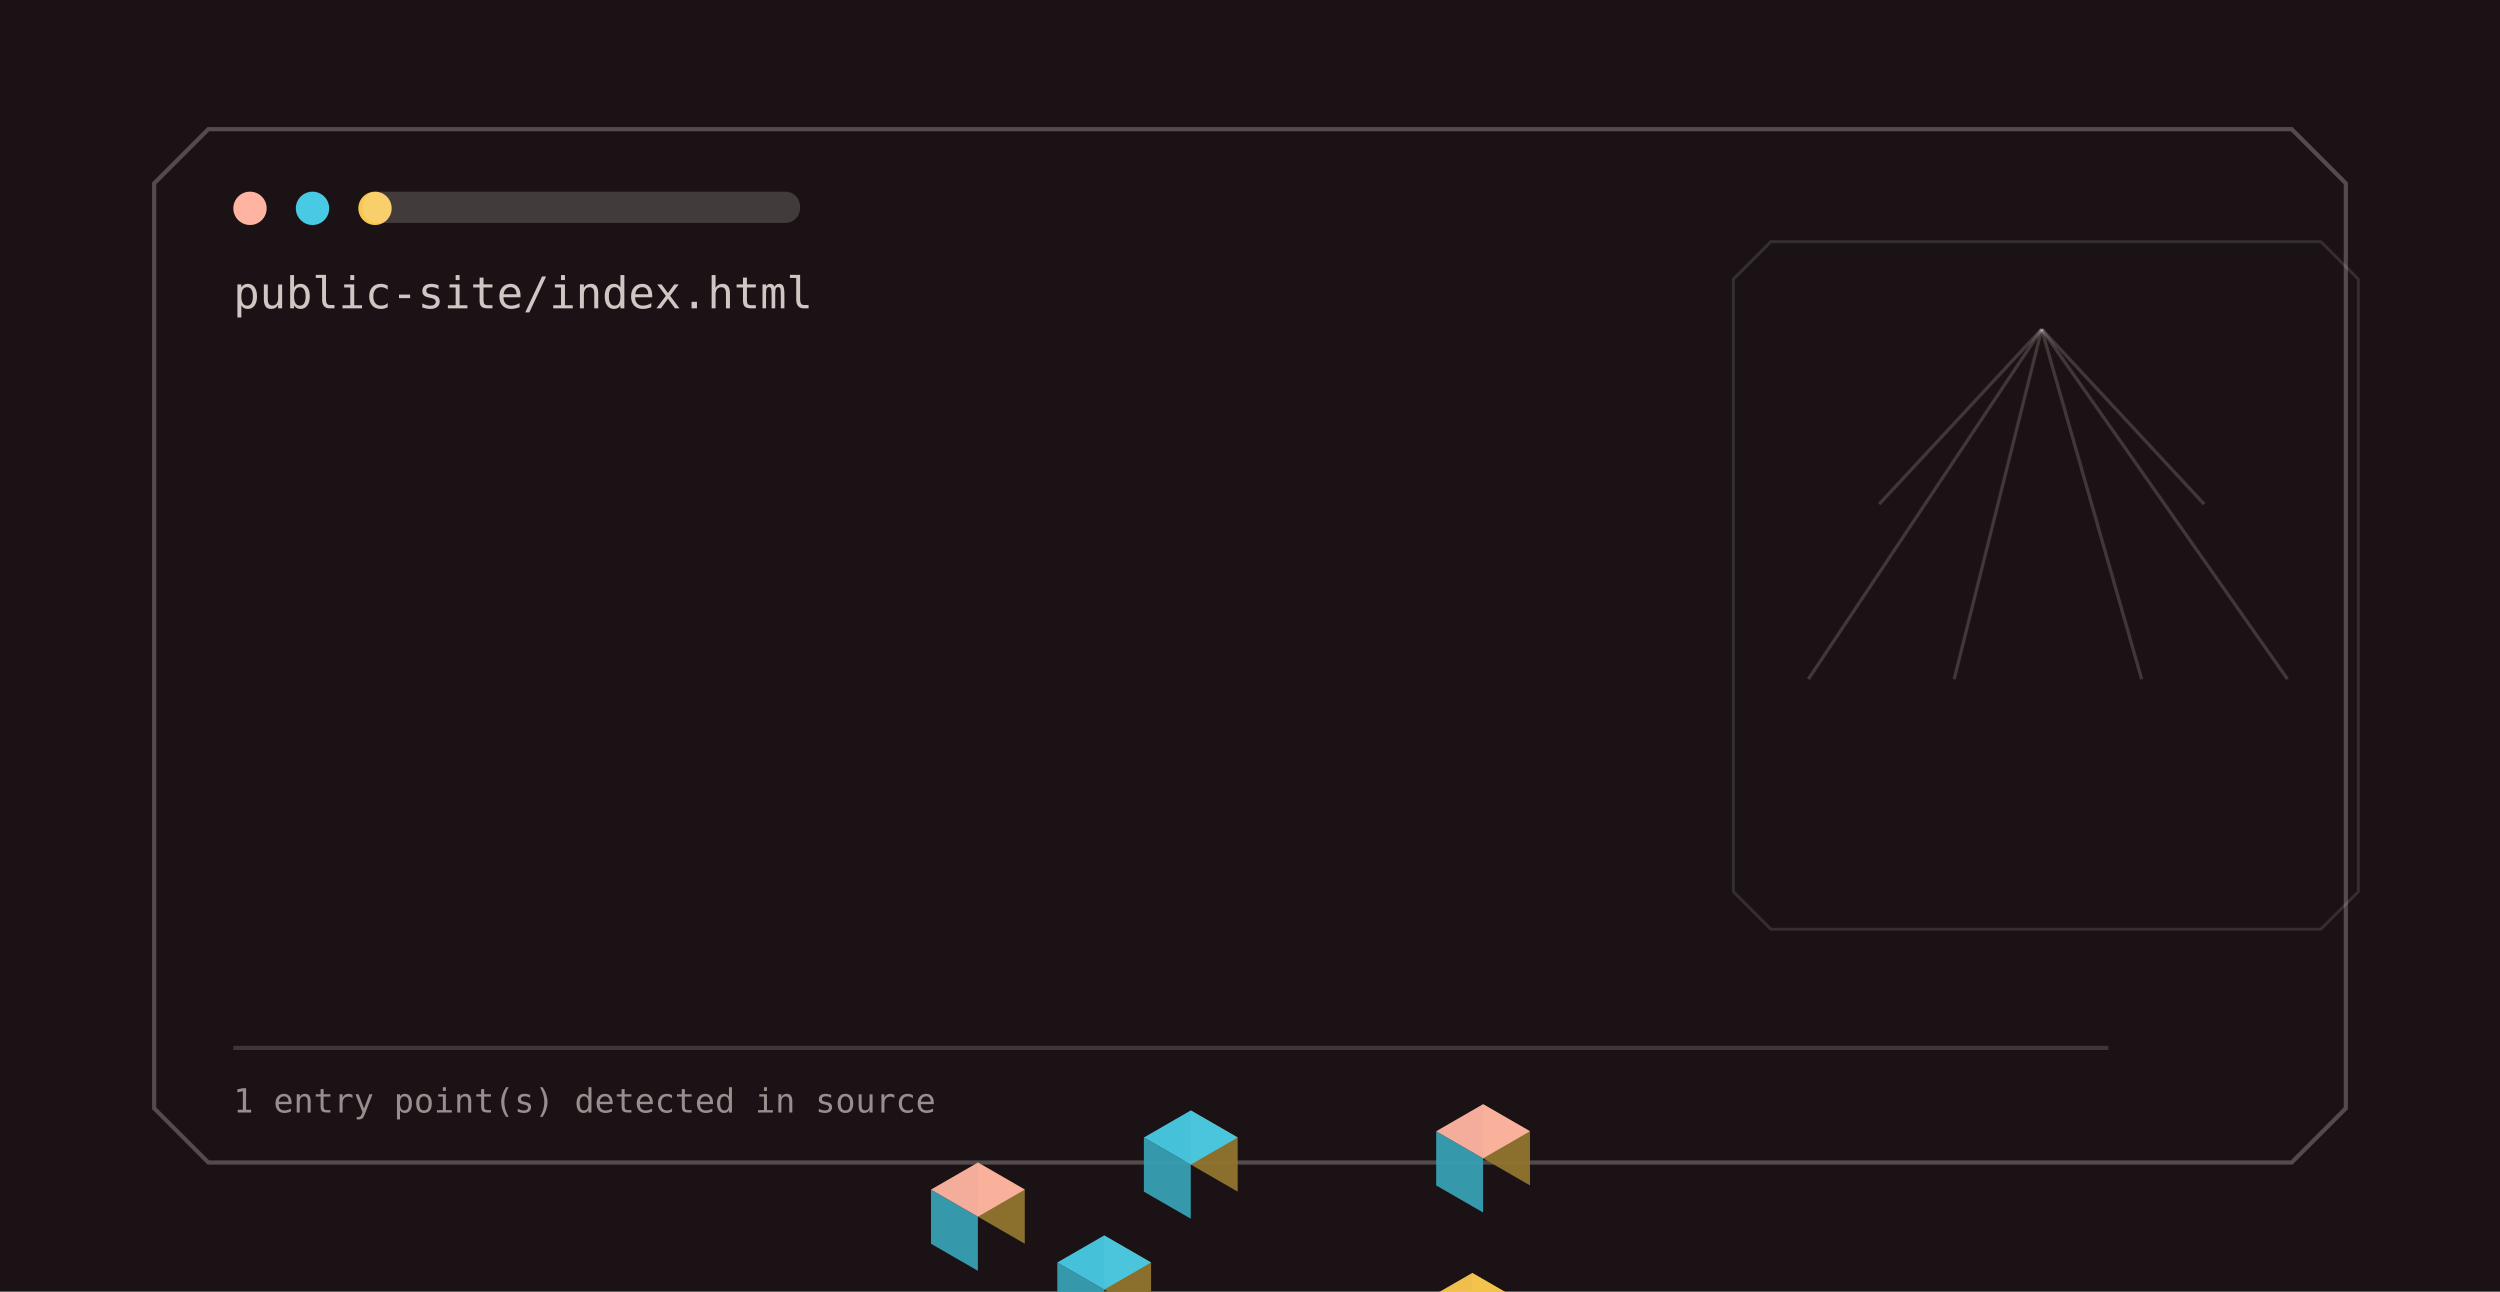
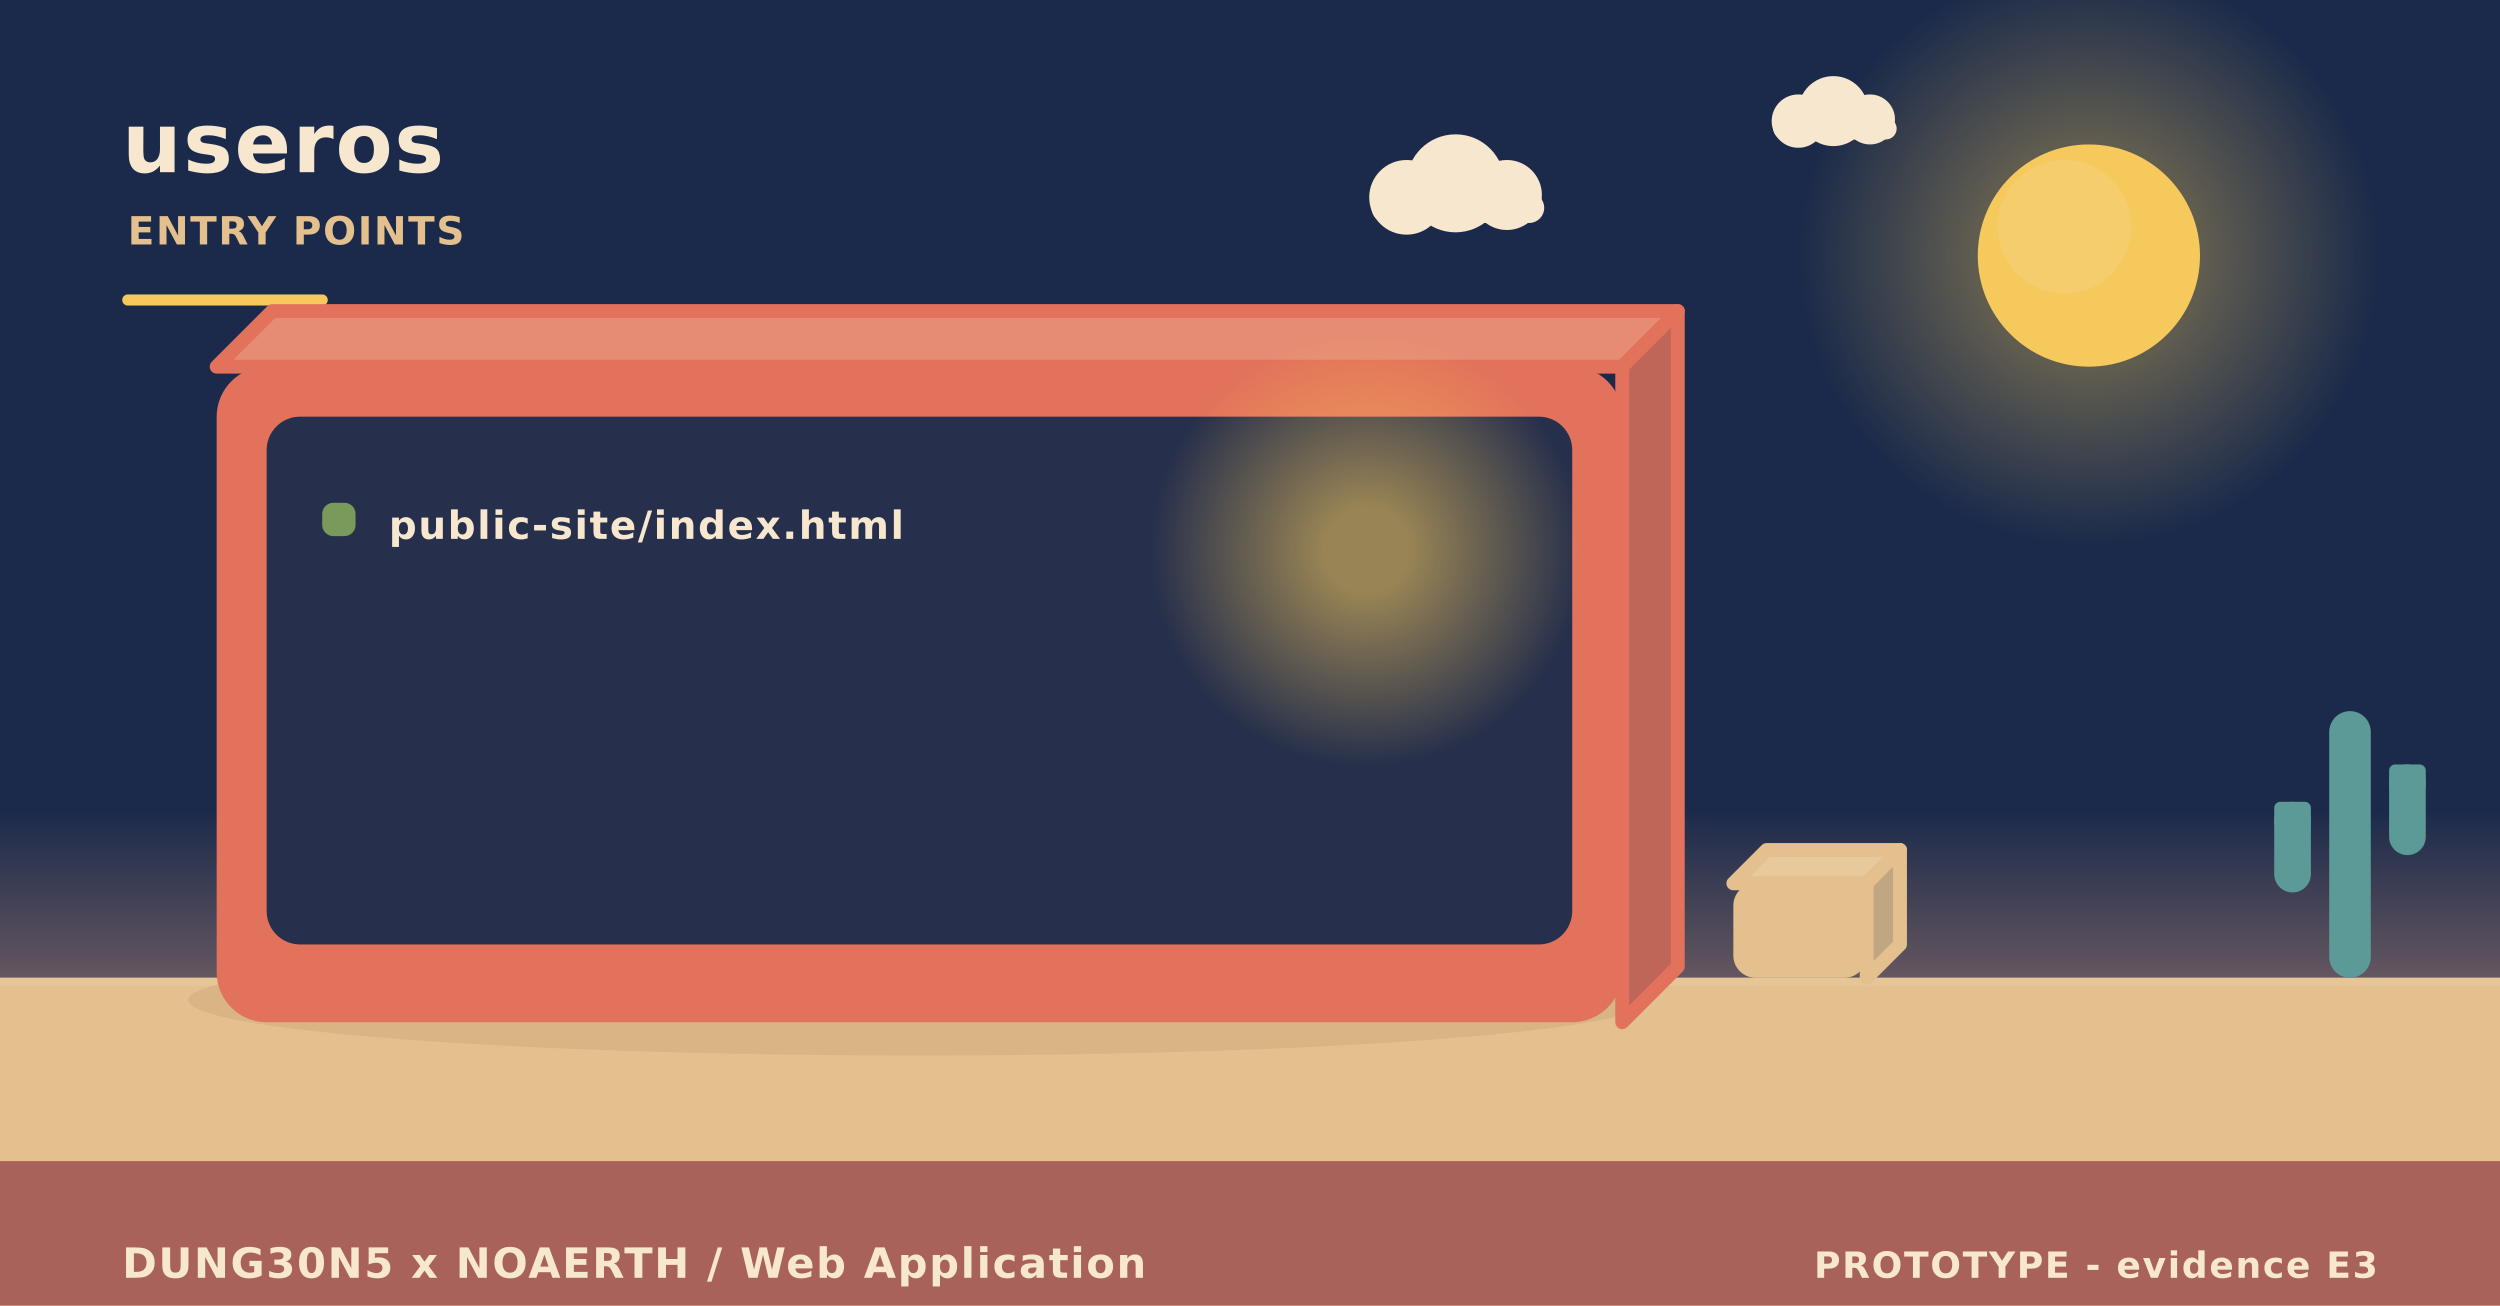
- <svg xmlns="http://www.w3.org/2000/svg" viewBox="0 0 1200 620" width="1200" height="620" role="img" aria-label="useros command surface">
-   <rect width="1200" height="620" fill="#1a1214" />
-   <defs>
-     <linearGradient id="gt" x1="0" y1="0" x2="1" y2="1">
-       <stop offset="0%" stop-color="#ffb4a2" />
-       <stop offset="100%" stop-color="#48cae4" />
-     </linearGradient>
-   </defs>
-   <path d="M100.00,62.00 H1100.00 L1126.00,88.00 V532.00 L1100.00,558.00 H100.00 L74.00,532.00 V88.00 Z" fill="none" stroke="rgba(253,244,240,0.300)" stroke-width="2.00" opacity="0.85" />
-   <circle cx="120.00" cy="100.00" r="8.00" fill="#ffb4a2" opacity="1.00" />
-   <circle cx="150.00" cy="100.00" r="8.00" fill="#48cae4" opacity="1.00" />
-   <circle cx="180.00" cy="100.00" r="8.00" fill="#f9c74f" opacity="1.00" />
-   <rect x="174.00" y="92.00" width="210.00" height="15.00" rx="7.00" fill="rgba(253,244,240,0.180)" opacity="1.00" />
-   <text x="112" y="148" font-family="ui-monospace,SFMono-Regular,Menlo,monospace" font-size="21" fill="rgba(253,244,240,0.800)">public-site/index.html</text>
-   <path d="M850.00,116.00 H1114.00 L1132.00,134.00 V428.00 L1114.00,446.00 H850.00 L832.00,428.00 V134.00 Z" fill="none" stroke="rgba(253,244,240,0.180)" stroke-width="1.40" opacity="0.70" />
-   <line x1="980.00" y1="158.00" x2="902.00" y2="242.00" stroke="rgba(253,244,240,0.300)" stroke-width="1.60" opacity="0.55" />
-   <line x1="980.00" y1="158.00" x2="1058.00" y2="242.00" stroke="rgba(253,244,240,0.300)" stroke-width="1.60" opacity="0.55" />
-   <line x1="980.00" y1="158.00" x2="868.00" y2="326.00" stroke="rgba(253,244,240,0.300)" stroke-width="1.60" opacity="0.55" />
-   <line x1="980.00" y1="158.00" x2="938.00" y2="326.00" stroke="rgba(253,244,240,0.300)" stroke-width="1.60" opacity="0.55" />
-   <line x1="980.00" y1="158.00" x2="1028.00" y2="326.00" stroke="rgba(253,244,240,0.300)" stroke-width="1.60" opacity="0.55" />
-   <line x1="980.00" y1="158.00" x2="1098.00" y2="326.00" stroke="rgba(253,244,240,0.300)" stroke-width="1.60" opacity="0.55" />
-   <polygon points="711.87,556.00 734.39,569.00 734.39,543.00 711.87,530.00" fill="#90732e" opacity="0.95" />
-   <polygon points="689.36,569.00 711.87,582.00 711.87,556.00 689.36,543.00" fill="#389eb2" opacity="0.95" />
-   <polygon points="711.87,530.00 734.39,543.00 711.87,556.00 689.36,543.00" fill="#ffb4a2" opacity="0.95" />
-   <polygon points="571.58,559.00 594.09,572.00 594.09,546.00 571.58,533.00" fill="#90732e" opacity="0.95" />
-   <polygon points="549.06,572.00 571.58,585.00 571.58,559.00 549.06,546.00" fill="#389eb2" opacity="0.95" />
-   <polygon points="571.58,533.00 594.09,546.00 571.58,559.00 549.06,546.00" fill="#48cae4" opacity="0.95" />
-   <polygon points="706.68,637.00 729.19,650.00 729.19,624.00 706.68,611.00" fill="#90732e" opacity="0.95" />
-   <polygon points="684.16,650.00 706.68,663.00 706.68,637.00 684.16,624.00" fill="#389eb2" opacity="0.95" />
-   <polygon points="706.68,611.00 729.19,624.00 706.68,637.00 684.16,624.00" fill="#f9c74f" opacity="0.95" />
-   <polygon points="469.39,584.00 491.90,597.00 491.90,571.00 469.39,558.00" fill="#90732e" opacity="0.95" />
-   <polygon points="446.87,597.00 469.39,610.00 469.39,584.00 446.87,571.00" fill="#389eb2" opacity="0.95" />
-   <polygon points="469.39,558.00 491.90,571.00 469.39,584.00 446.87,571.00" fill="#ffb4a2" opacity="0.95" />
-   <polygon points="530.01,619.00 552.52,632.00 552.52,606.00 530.01,593.00" fill="#90732e" opacity="0.95" />
-   <polygon points="507.49,632.00 530.01,645.00 530.01,619.00 507.49,606.00" fill="#389eb2" opacity="0.95" />
-   <polygon points="530.01,593.00 552.52,606.00 530.01,619.00 507.49,606.00" fill="#48cae4" opacity="0.95" />
-   <polygon points="607.95,664.00 630.47,677.00 630.47,651.00 607.95,638.00" fill="#90732e" opacity="0.95" />
-   <polygon points="585.43,677.00 607.95,690.00 607.95,664.00 585.43,651.00" fill="#389eb2" opacity="0.95" />
-   <polygon points="607.95,638.00 630.47,651.00 607.95,664.00 585.43,651.00" fill="#f9c74f" opacity="0.95" />
-   <polygon points="668.57,699.00 691.09,712.00 691.09,686.00 668.57,673.00" fill="#90732e" opacity="0.95" />
-   <polygon points="646.05,712.00 668.57,725.00 668.57,699.00 646.05,686.00" fill="#389eb2" opacity="0.95" />
-   <polygon points="668.57,673.00 691.09,686.00 668.57,699.00 646.05,686.00" fill="#ffb4a2" opacity="0.95" />
-   <rect x="112.00" y="502.00" width="900.00" height="2.00" rx="0.00" fill="rgba(253,244,240,0.160)" opacity="1.00" />
-   <text x="112" y="534" font-family="ui-monospace,Menlo,monospace" font-size="16" fill="rgba(253,244,240,0.550)">1 entry point(s) detected in source</text>
+ <svg xmlns="http://www.w3.org/2000/svg" width="900" height="470" viewBox="0 0 900 470" role="img" aria-label="useros - how it is operated">
+   <linearGradient id="skyt" x1="0" y1="0" x2="0" y2="1">
+     <stop offset="0" stop-color="#1b2a4a" />
+     <stop offset="0.62" stop-color="#1b2a4a" />
+     <stop offset="1" stop-color="#f3ad8a" />
+   </linearGradient>
+   <rect width="900" height="470" fill="url(#skyt)" />
+   <radialGradient id="sunt">
+     <stop offset="0.35" stop-color="#f5c95c" stop-opacity="0.34" />
+     <stop offset="1" stop-color="#f5c95c" stop-opacity="0" />
+   </radialGradient>
+   <circle cx="752" cy="92" r="104" fill="url(#sunt)" />
+   <circle cx="752" cy="92" r="40" fill="#f5c95c" />
+   <circle cx="743.2" cy="81.6" r="24" fill="#f5d27e" opacity="0.5" />
+   <g>
+     <circle cx="524" cy="66" r="17.64" fill="#f6e7ce" />
+     <circle cx="506.36" cy="71.04" r="13.44" fill="#f6e7ce" />
+     <circle cx="542.48" cy="70.2" r="12.6" fill="#f6e7ce" />
+     <rect x="493.76" y="69.36" width="62.16" height="10.92" rx="5.46" fill="#f6e7ce" />
+   </g>
+   <g>
+     <circle cx="660" cy="40" r="12.6" fill="#f6e7ce" />
+     <circle cx="647.4" cy="43.6" r="9.6" fill="#f6e7ce" />
+     <circle cx="673.2" cy="43" r="9" fill="#f6e7ce" />
+     <rect x="638.4" y="42.4" width="44.4" height="7.8" rx="3.9" fill="#f6e7ce" />
+   </g>
+   <rect x="0" y="352" width="900" height="118" fill="#e3c08d" />
+   <rect x="0" y="352" width="900" height="3" fill="#e6c596" />
+   <text x="44" y="62" font-family="Verdana,DejaVu Sans,sans-serif" font-size="30" font-weight="700" letter-spacing="0.6" fill="#f6e7ce" text-anchor="start">useros</text>
+   <text x="46" y="88" font-family="Verdana,DejaVu Sans,sans-serif" font-size="14" font-weight="700" letter-spacing="0.6" fill="#e3c08d" text-anchor="start">ENTRY POINTS</text>
+   <rect x="44" y="106" width="74" height="4" rx="2" fill="#f5c95c" />
+   <ellipse cx="331" cy="360" rx="263.2" ry="20" fill="rgba(138,90,68,0.11)" />
+   <path d="M78,132 L584,132 L604,112 L98,112 Z" fill="#e68c74" stroke="#e2725b" stroke-width="5" stroke-linejoin="round" />
+   <path d="M584,132 L604,112 L604,348 L584,368 Z" fill="#c06658" stroke="#e2725b" stroke-width="5" stroke-linejoin="round" />
+   <rect x="78" y="132" width="506" height="236" rx="18" fill="#e2725b" />
+   <rect x="96" y="150" width="470" height="190" rx="12" fill="#1b2a4a" opacity="0.94" />
+   <radialGradient id="lamp49086">
+     <stop offset="0.2" stop-color="#f5c95c" stop-opacity="0.55" />
+     <stop offset="1" stop-color="#f5c95c" stop-opacity="0" />
+   </radialGradient>
+   <circle cx="492" cy="198" r="78" fill="url(#lamp49086)" />
+   <rect x="116" y="181" width="12" height="12" rx="4" fill="#7a9a5c" />
+   <text x="140" y="194" font-family="Verdana,DejaVu Sans,sans-serif" font-size="14" font-weight="700" letter-spacing="0.6" fill="#f6e7ce" text-anchor="start">public-site/index.html</text>
+   <path d="M624,318 L672,318 L684,306 L636,306 Z" fill="#e7c99b" stroke="#e3c08d" stroke-width="5" stroke-linejoin="round" />
+   <path d="M672,318 L684,306 L684,340 L672,352 Z" fill="#c1a682" stroke="#e3c08d" stroke-width="5" stroke-linejoin="round" />
+   <rect x="624" y="318" width="48" height="34" rx="8" fill="#e3c08d" />
+   <rect x="838.52" y="256" width="14.96" height="96" rx="7.48" fill="#5b9a97" />
+   <rect x="818.72" y="288.64" width="13.2" height="32.64" rx="6.6" fill="#5b9a97" />
+   <rect x="818.72" y="288.64" width="13.2" height="9.6" rx="2.2" fill="#5b9a97" />
+   <rect x="860.08" y="275.2" width="13.2" height="32.64" rx="6.6" fill="#5b9a97" />
+   <rect x="860.08" y="275.2" width="13.2" height="9.6" rx="2.2" fill="#5b9a97" />
+   <rect x="0" y="418" width="900" height="52" rx="0" fill="#a65c56" opacity="0.94" />
+   <text x="44" y="460" font-family="Verdana,DejaVu Sans,sans-serif" font-size="15" font-weight="700" letter-spacing="0.6" fill="#f6e7ce" text-anchor="start">DUNG30N5 x NOAERTH  /  Web Application</text>
+   <text x="856" y="460" font-family="Verdana,DejaVu Sans,sans-serif" font-size="13" font-weight="700" letter-spacing="0.6" fill="#f6e7ce" text-anchor="end">PROTOTYPE  -  evidence E3</text>
</svg>
